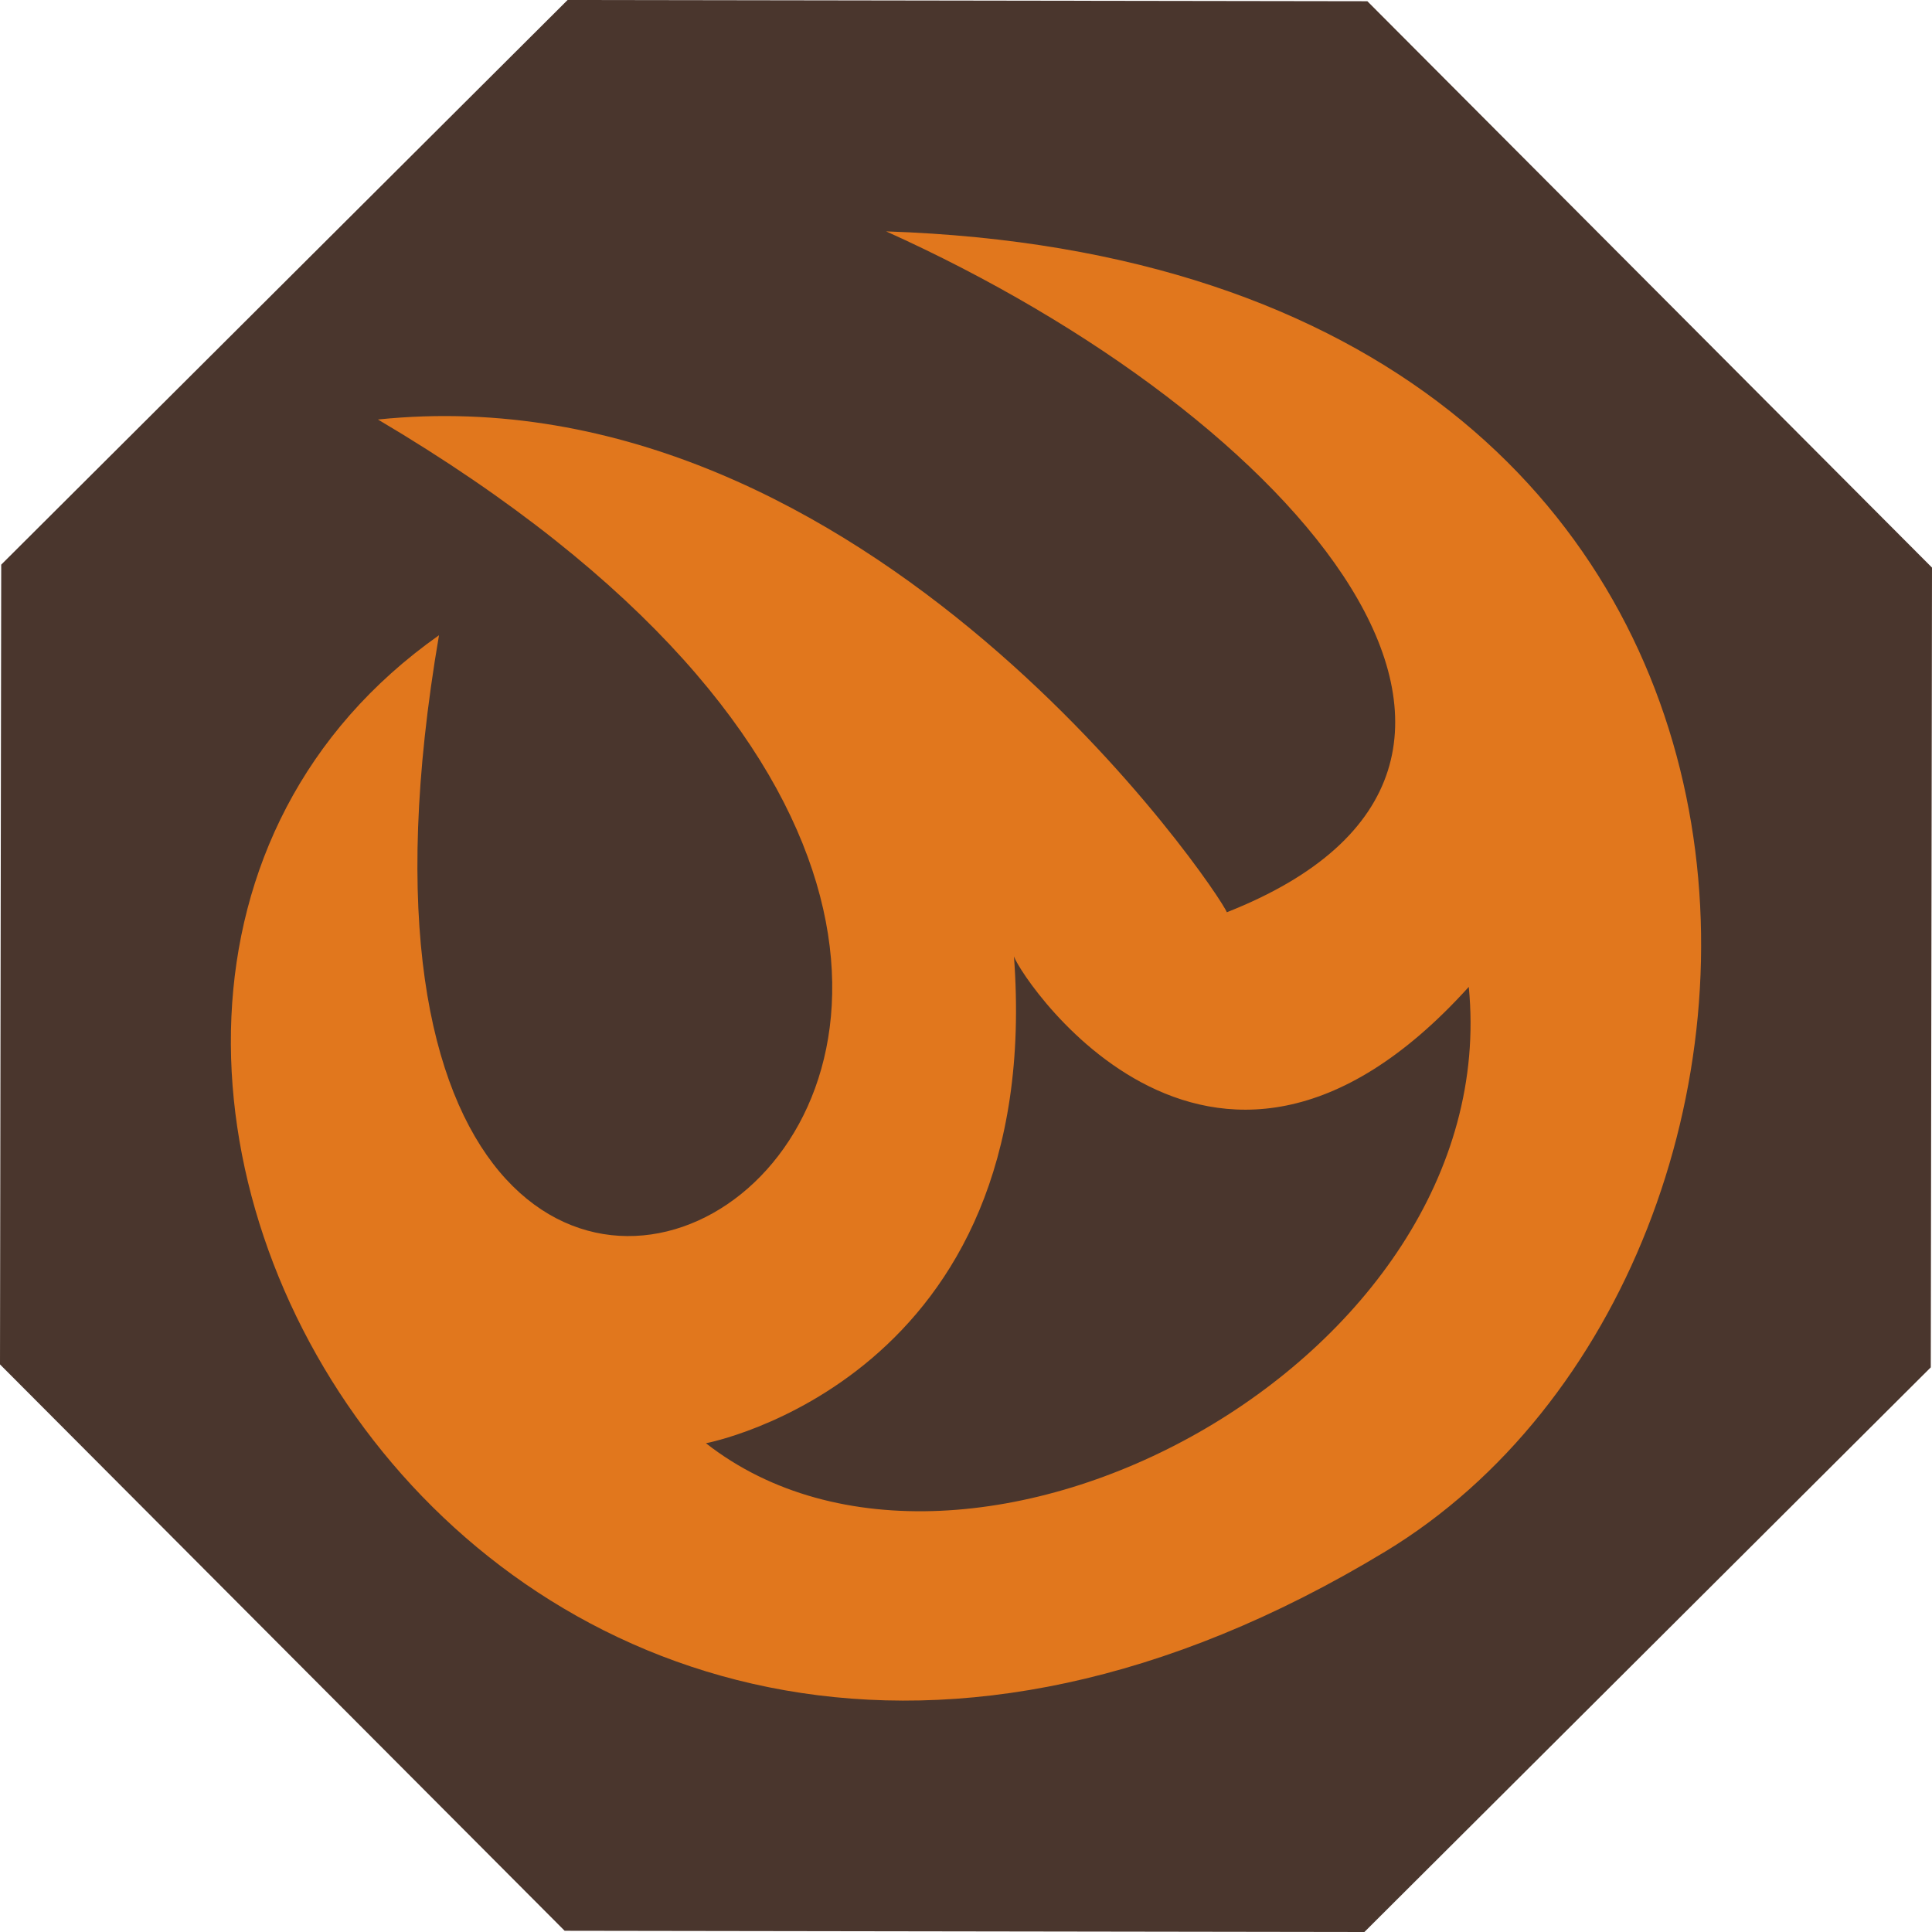
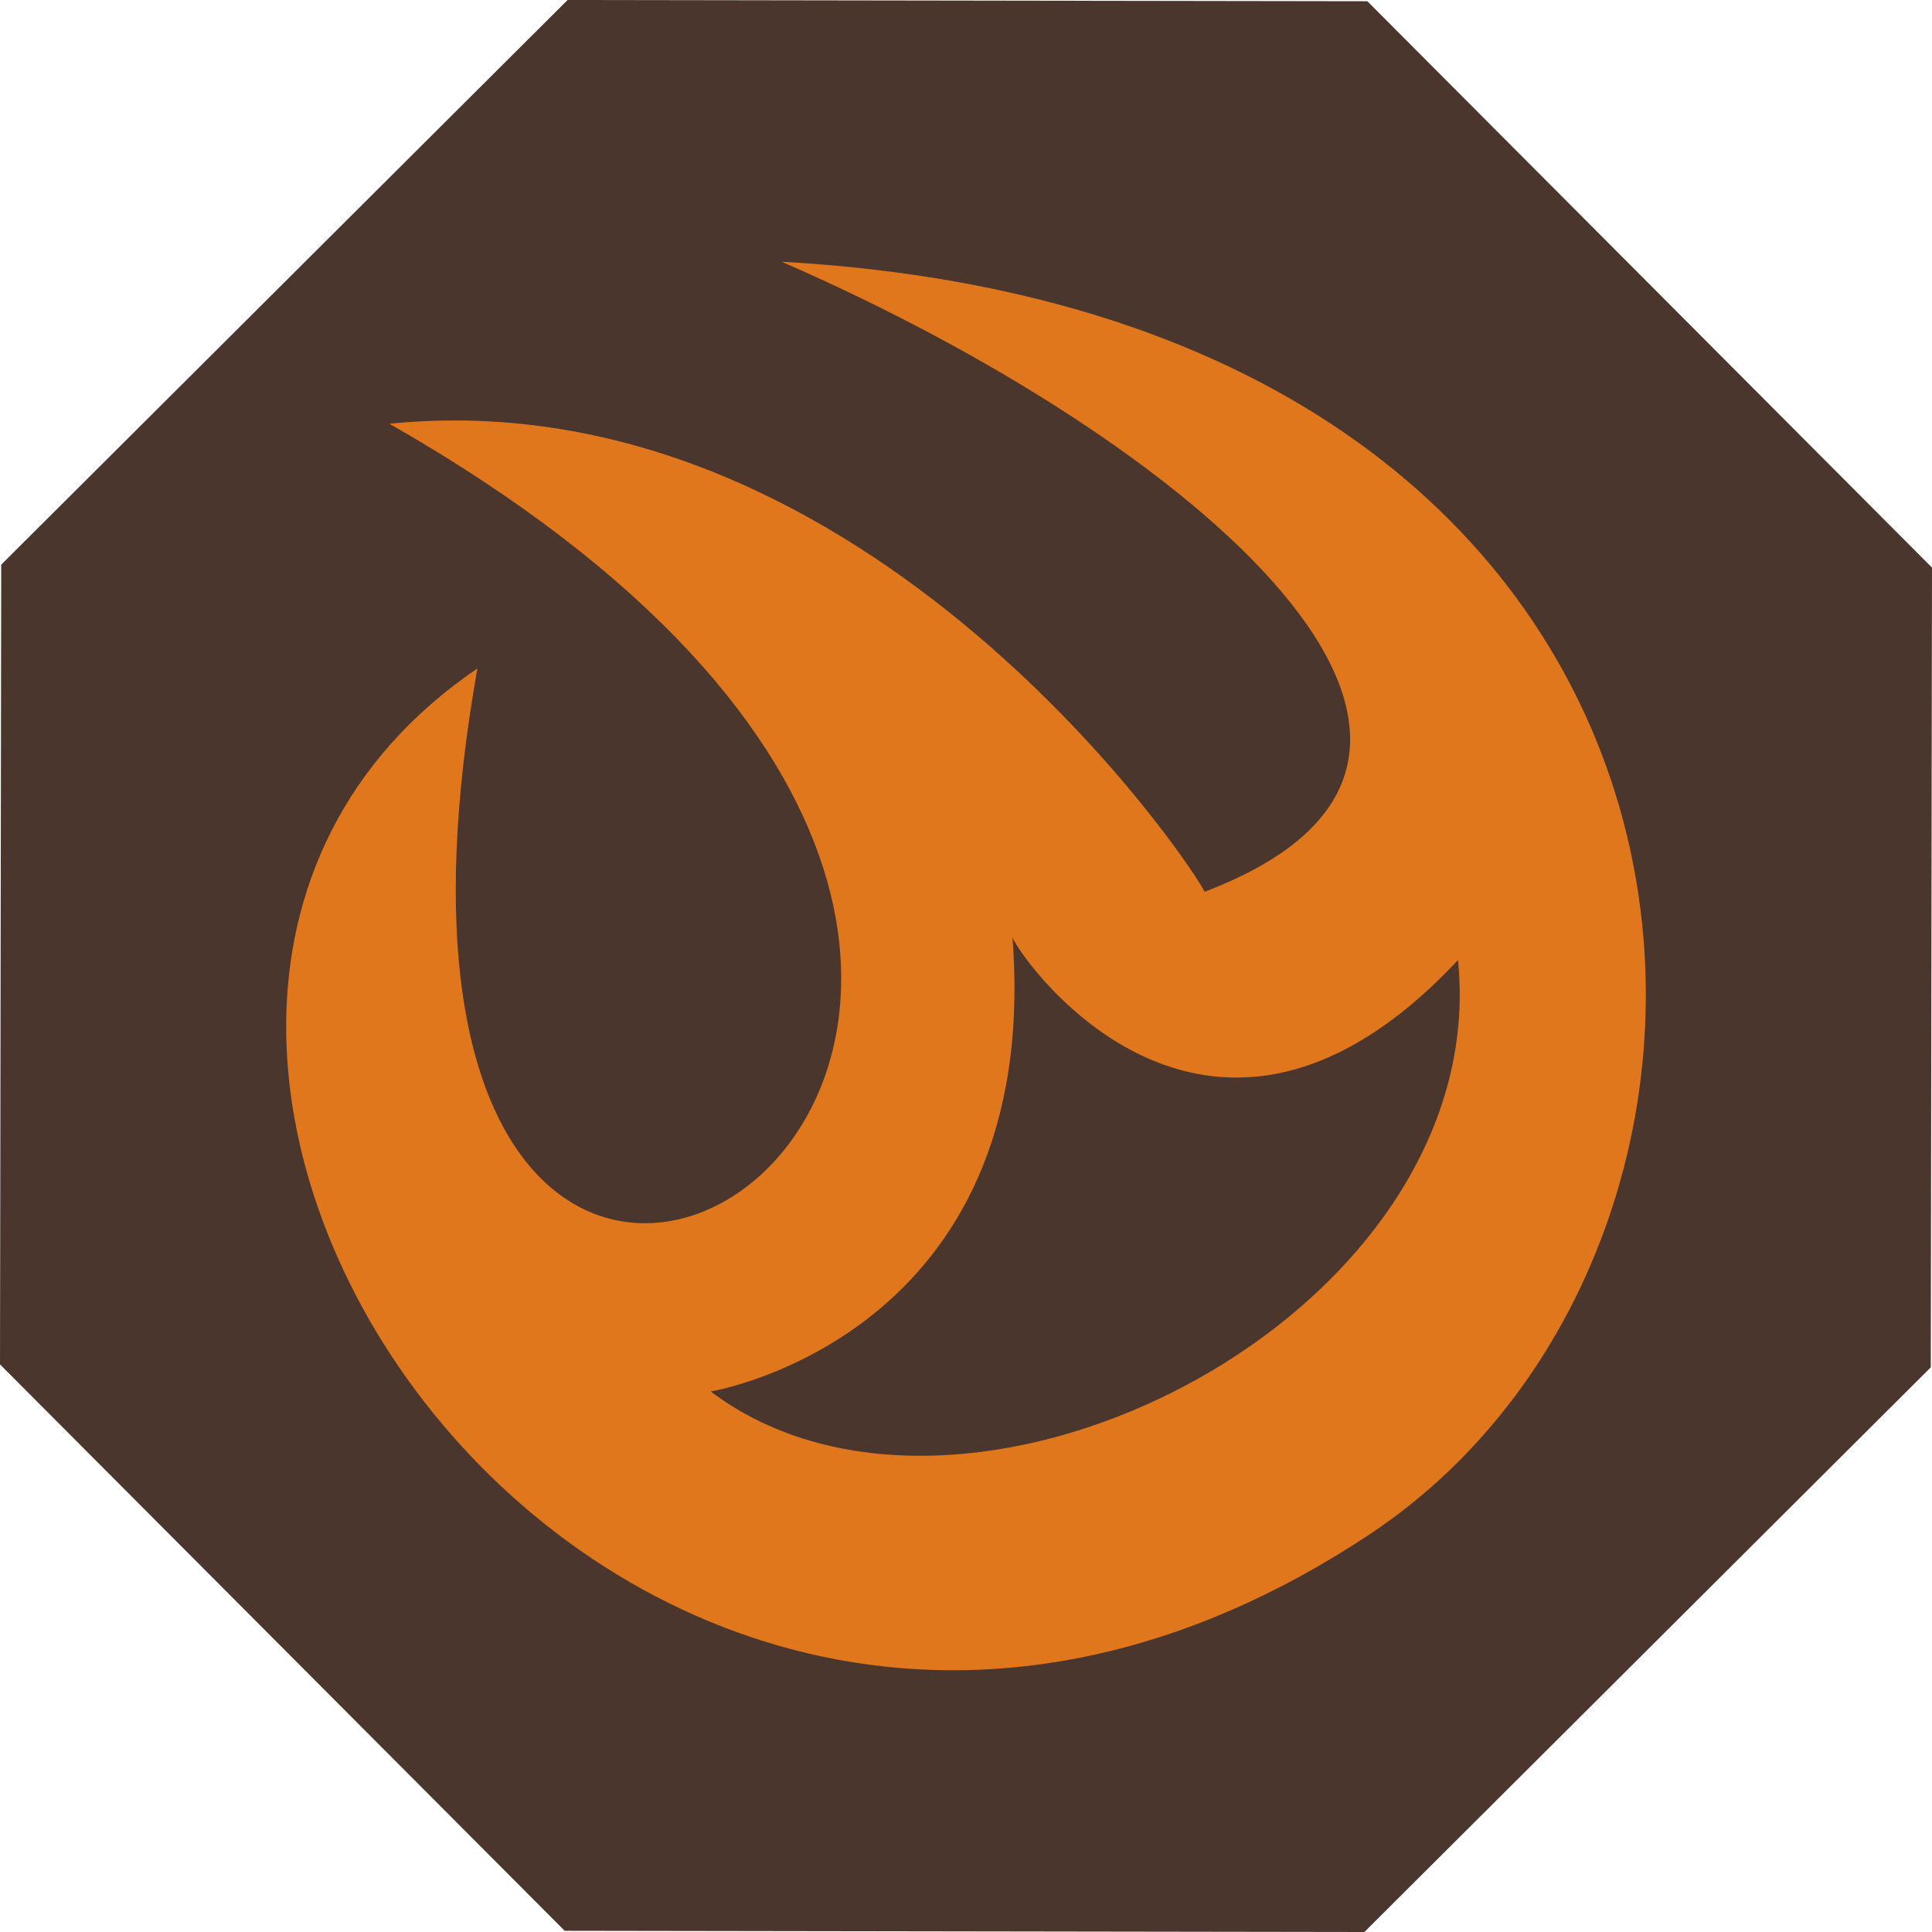
<svg xmlns="http://www.w3.org/2000/svg" width="160cm" height="160cm" viewBox="0 0 160 160" version="1.1" _id="SVGRoot" id="svg26">
  <defs _id="defs402" id="defs8" />
  <path id="path394" style="fill:#4a362d;stroke-linecap:square;paint-order:stroke fill markers;stop-color:#000000" transform="translate(-1.2918347e-5,-1.2346118e-5)" d="M 112.994,160 46.762,159.899 -1.5669997e-5,112.994 0.101,46.762 47.006,-1.5669997e-5 113.238,0.101 160,47.006 159.899,113.238 Z" />
-   <path id="path1598" style="color:#000000;display:inline;fill:#e1771d;stroke-width:18.351;stroke-linecap:square;-inkscape-stroke:none;paint-order:stroke fill markers" d="M 31.299,34.742 C 71.96,30.532 101.158,74.162 101.598,75.55 132.206,63.486 107.744,34.643 73.387,19.162 155.674,21.9 153.986,104.692 114.753,128.474 40.92,173.228 -8.821,84.483 36.356,52.608 20.226,146.863 120.883,87.722 31.299,34.742 Z m 52.667,44.385 C 86.616,114.219 58.462,119.523 58.462,119.523 80.075,136.425 124.676,112.8 121.638,81.729 99.857,105.839 83.666,79.576 83.965,79.127 Z" />
+   <path id="path1598" style="color:#000000;display:inline;fill:#e1771d;stroke-width:17.659;stroke-linecap:square;-inkscape-stroke:none;paint-order:stroke fill markers" d="M 32.25,35.091 C 72.082,31.11 99.322,72.543 99.753,73.855 129.737,62.45 98.387,36.31 64.732,21.675 147.118,26.293 151.062,102.103 113.417,127.074 51.372,168.231 -4.685,85.46 39.536,55.356 23.735,144.458 120.006,85.173 32.25,35.091 Z M 83.842,77.549 C 86.438,110.722 58.859,115.236 58.859,115.236 80.031,131.214 123.722,108.88 120.745,79.508 99.409,102.3 83.549,77.973 83.842,77.549 Z" />
</svg>
